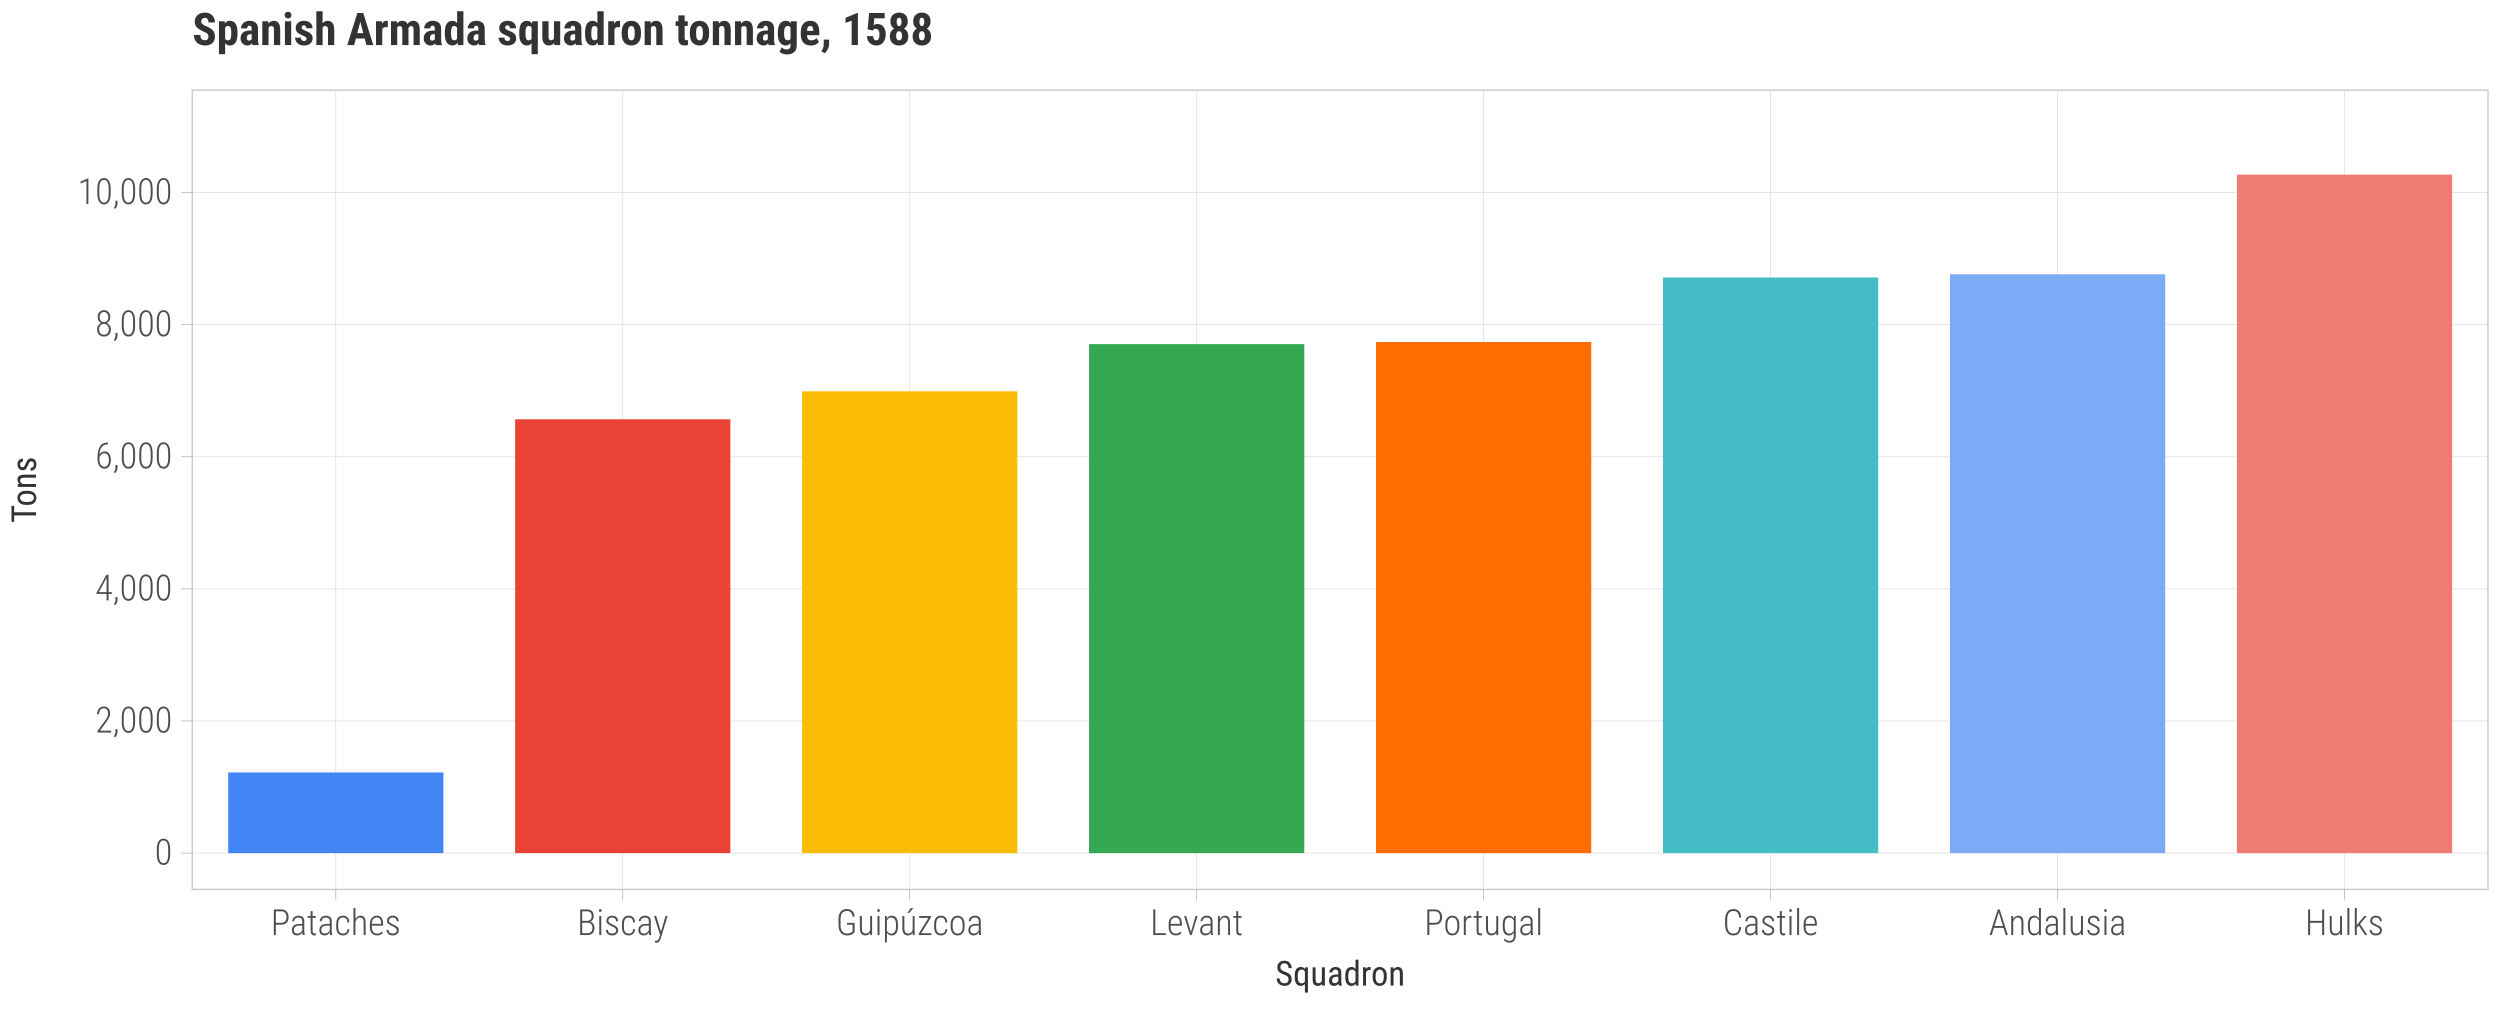
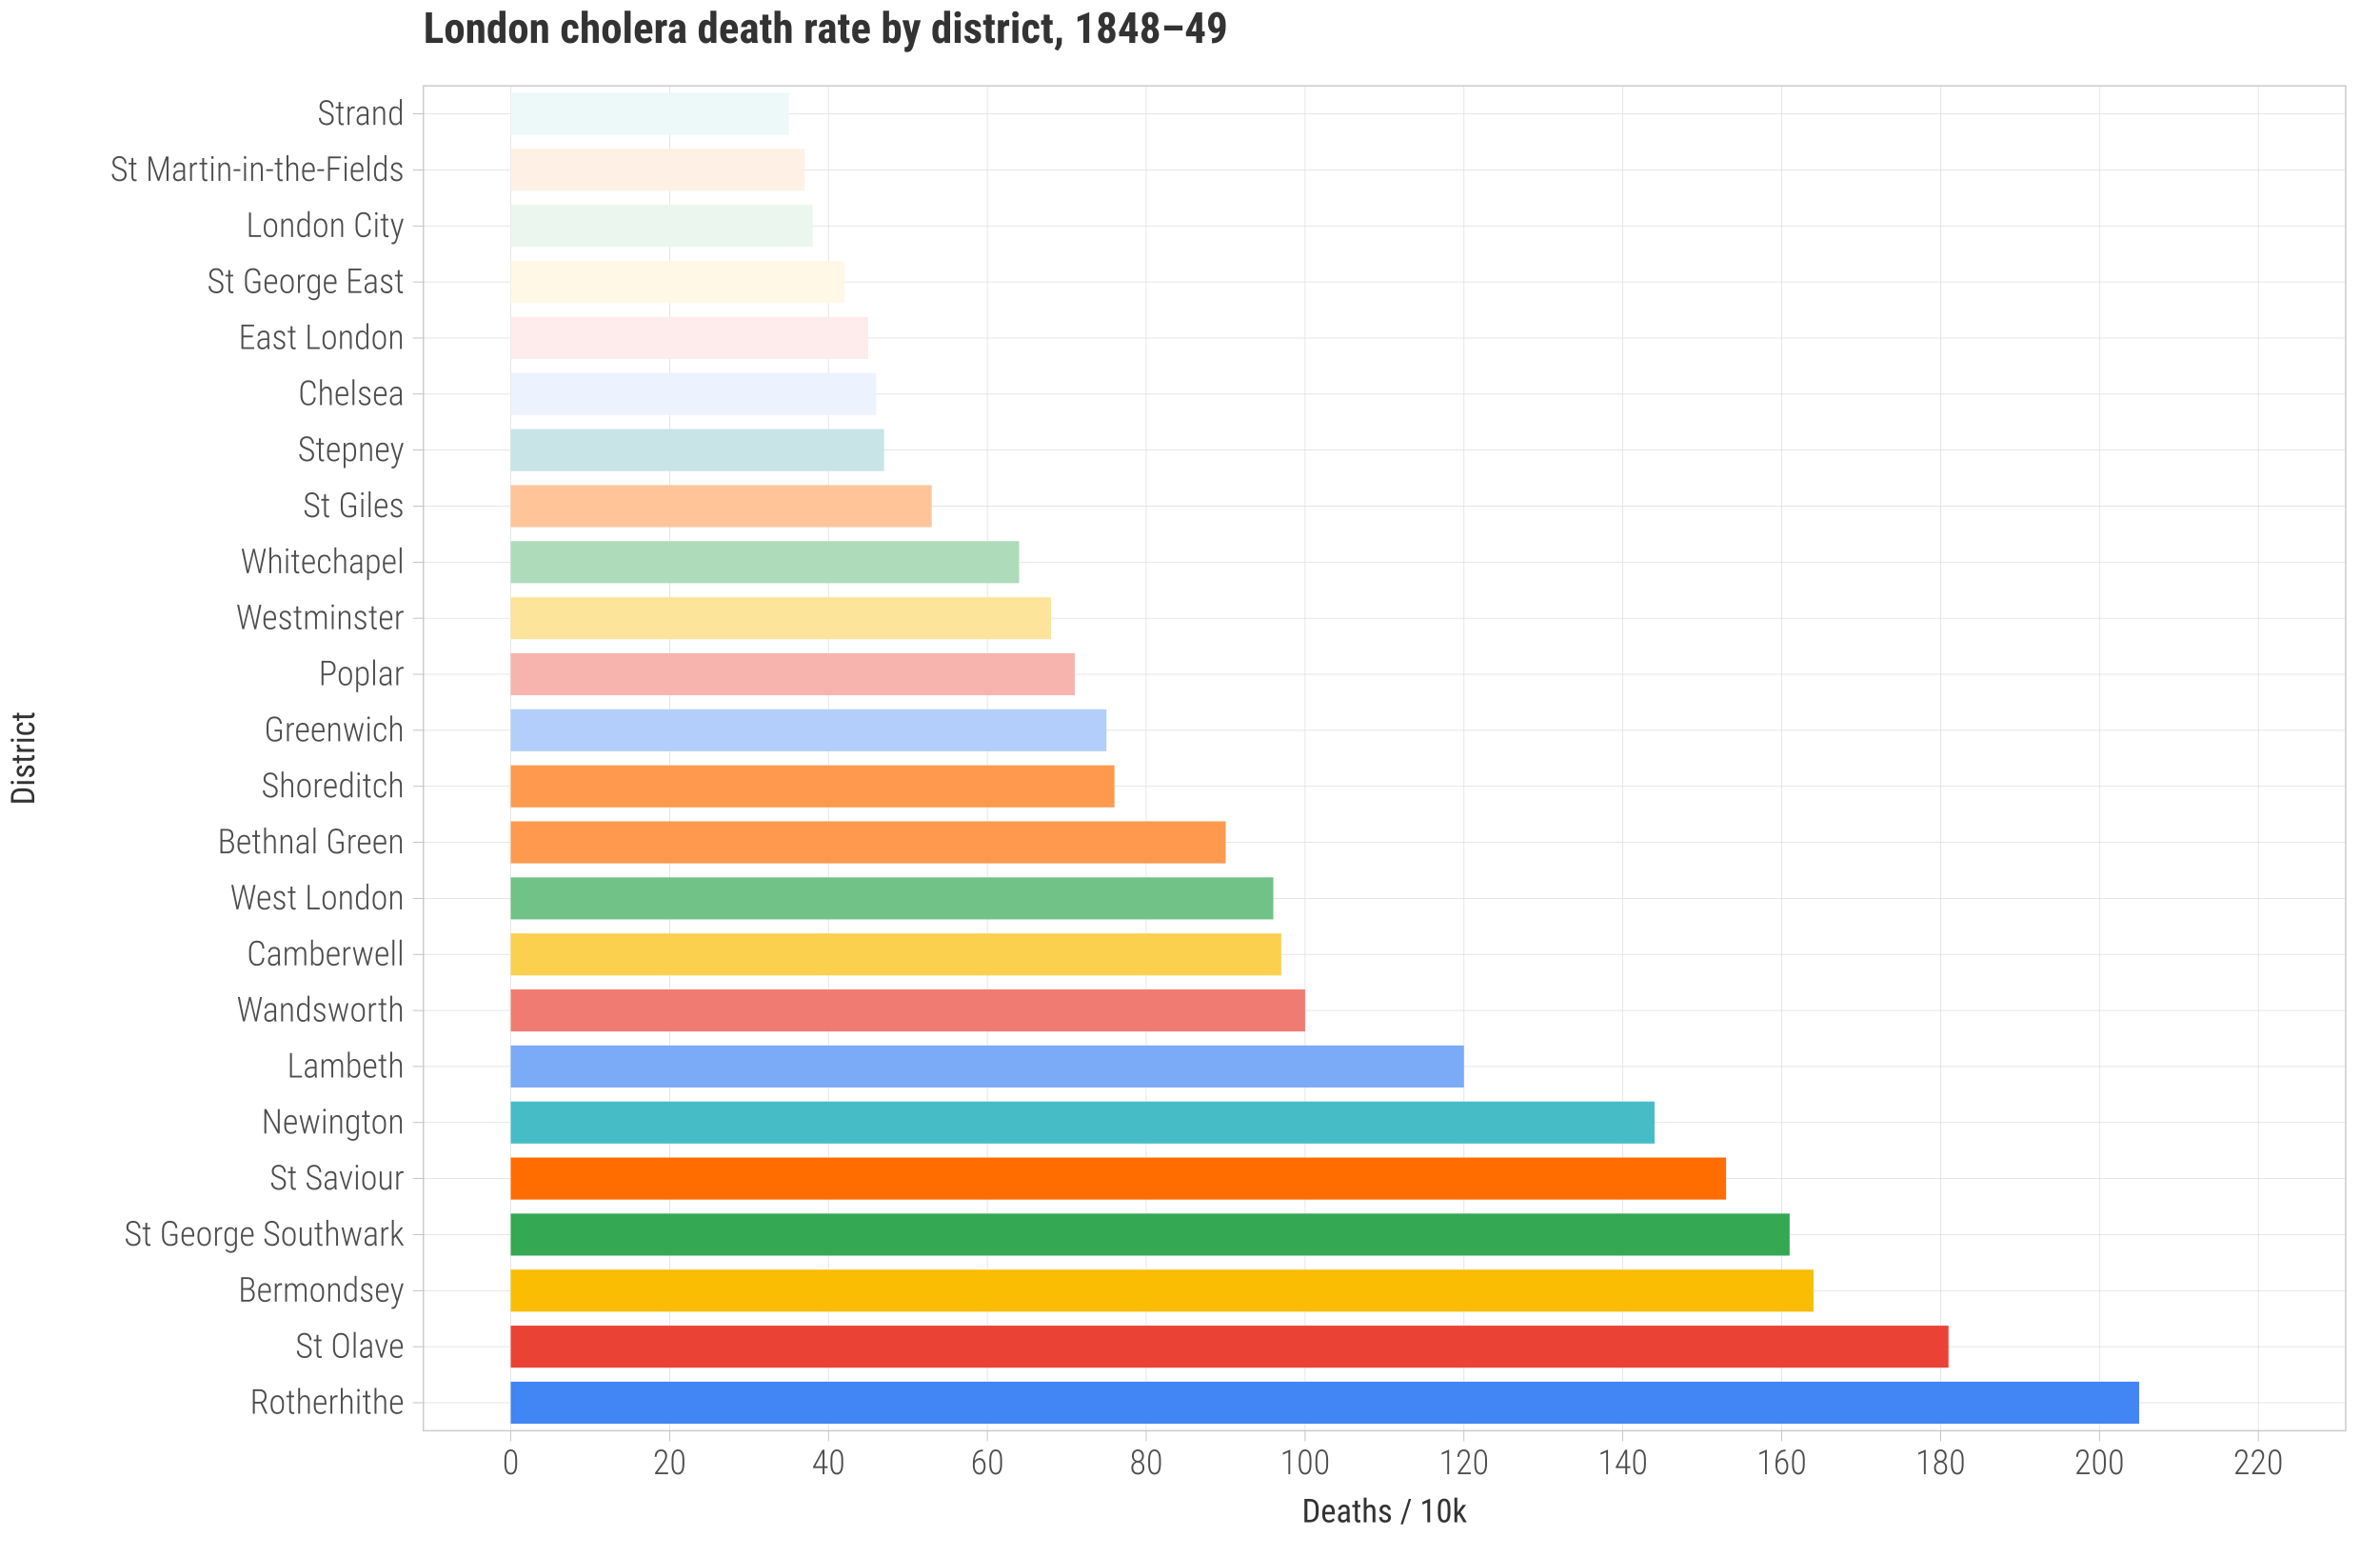
- <svg xmlns="http://www.w3.org/2000/svg" width="832" height="340" viewBox="0 0 832 340" role="img" aria-label="Spanish Armada squadron tonnage, 1588" class="gg-plot" font-family="&quot;Roboto Condensed&quot;, &quot;Arial Narrow&quot;, Arial, sans-serif" font-size="11" font-weight="300" text-rendering="optimizeLegibility" shape-rendering="geometricPrecision">
-   <rect class="gg-paper" width="832" height="340" fill="var(--gg-paper, #ffffff)" />
-   <text class="gg-title" x="64" y="15" font-size="15" font-weight="700" fill="var(--gg-ink, #333333)">Spanish Armada squadron tonnage, 1588</text>
+ <svg xmlns="http://www.w3.org/2000/svg" width="832" height="544" viewBox="0 0 832 544" role="img" aria-label="London cholera death rate by district, 1848–49" class="gg-plot" font-family="&quot;Roboto Condensed&quot;, &quot;Arial Narrow&quot;, Arial, sans-serif" font-size="11" font-weight="300" text-rendering="optimizeLegibility" shape-rendering="geometricPrecision">
+   <rect class="gg-paper" width="832" height="544" fill="var(--gg-paper, #ffffff)" />
+   <text class="gg-title" x="148" y="15" font-size="15" font-weight="700" fill="var(--gg-ink, #333333)">London cholera death rate by district, 1848–49</text>
  <defs>
-     <clipPath id="spalette_gdocs_false_light_832x340-gg-clip-0">
-       <rect width="764" height="266" />
+     <clipPath id="spalette_gdocs_24_false_light_832x544-gg-clip-0">
+       <rect width="672" height="470" />
    </clipPath>
  </defs>
-   <g class="gg-panel" data-panel="0" transform="translate(64,30)">
-     <rect class="gg-panel-background" width="764" height="266" fill="var(--gg-panel, #ffffff)" />
+   <g class="gg-panel" data-panel="0" transform="translate(148,30)">
+     <rect class="gg-panel-background" width="672" height="470" fill="var(--gg-panel, #ffffff)" />
    <g class="gg-grid" stroke="var(--gg-grid, #dedede)" stroke-width="0.25" vector-effect="non-scaling-stroke">
-       <line x1="47.75" y1="0" x2="47.75" y2="266" />
-       <line x1="143.25" y1="0" x2="143.25" y2="266" />
-       <line x1="238.75" y1="0" x2="238.75" y2="266" />
-       <line x1="334.25" y1="0" x2="334.25" y2="266" />
-       <line x1="429.75" y1="0" x2="429.75" y2="266" />
-       <line x1="525.25" y1="0" x2="525.25" y2="266" />
-       <line x1="620.75" y1="0" x2="620.75" y2="266" />
-       <line x1="716.25" y1="0" x2="716.25" y2="266" />
-       <line x1="0" y1="253.91" x2="764" y2="253.91" />
-       <line x1="0" y1="209.94" x2="764" y2="209.94" />
-       <line x1="0" y1="165.98" x2="764" y2="165.98" />
-       <line x1="0" y1="122.01" x2="764" y2="122.01" />
-       <line x1="0" y1="78.04" x2="764" y2="78.04" />
-       <line x1="0" y1="34.07" x2="764" y2="34.07" />
-     </g>
-     <g class="gg-marks" clip-path="url(#spalette_gdocs_false_light_832x340-gg-clip-0)">
+       <line x1="30.55" y1="0" x2="30.55" y2="470" />
+       <line x1="86.08" y1="0" x2="86.08" y2="470" />
+       <line x1="141.62" y1="0" x2="141.62" y2="470" />
+       <line x1="197.16" y1="0" x2="197.16" y2="470" />
+       <line x1="252.69" y1="0" x2="252.69" y2="470" />
+       <line x1="308.23" y1="0" x2="308.23" y2="470" />
+       <line x1="363.77" y1="0" x2="363.77" y2="470" />
+       <line x1="419.31" y1="0" x2="419.31" y2="470" />
+       <line x1="474.84" y1="0" x2="474.84" y2="470" />
+       <line x1="530.38" y1="0" x2="530.38" y2="470" />
+       <line x1="585.92" y1="0" x2="585.92" y2="470" />
+       <line x1="641.45" y1="0" x2="641.45" y2="470" />
+       <line x1="0" y1="460.21" x2="672" y2="460.21" />
+       <line x1="0" y1="440.63" x2="672" y2="440.63" />
+       <line x1="0" y1="421.04" x2="672" y2="421.04" />
+       <line x1="0" y1="401.46" x2="672" y2="401.46" />
+       <line x1="0" y1="381.88" x2="672" y2="381.88" />
+       <line x1="0" y1="362.29" x2="672" y2="362.29" />
+       <line x1="0" y1="342.71" x2="672" y2="342.71" />
+       <line x1="0" y1="323.13" x2="672" y2="323.13" />
+       <line x1="0" y1="303.54" x2="672" y2="303.54" />
+       <line x1="0" y1="283.96" x2="672" y2="283.96" />
+       <line x1="0" y1="264.38" x2="672" y2="264.38" />
+       <line x1="0" y1="244.79" x2="672" y2="244.79" />
+       <line x1="0" y1="225.21" x2="672" y2="225.21" />
+       <line x1="0" y1="205.63" x2="672" y2="205.63" />
+       <line x1="0" y1="186.04" x2="672" y2="186.04" />
+       <line x1="0" y1="166.46" x2="672" y2="166.46" />
+       <line x1="0" y1="146.88" x2="672" y2="146.88" />
+       <line x1="0" y1="127.29" x2="672" y2="127.29" />
+       <line x1="0" y1="107.71" x2="672" y2="107.71" />
+       <line x1="0" y1="88.13" x2="672" y2="88.13" />
+       <line x1="0" y1="68.54" x2="672" y2="68.54" />
+       <line x1="0" y1="48.96" x2="672" y2="48.96" />
+       <line x1="0" y1="29.38" x2="672" y2="29.38" />
+       <line x1="0" y1="9.79" x2="672" y2="9.79" />
+     </g>
+     <g class="gg-marks" clip-path="url(#spalette_gdocs_24_false_light_832x544-gg-clip-0)">
      <g class="gg-batch gg-rects" data-layer="0">
-         <rect x="11.94" y="227.07" width="71.63" height="26.84" fill="#4285f4" />
-         <rect x="107.44" y="109.54" width="71.63" height="144.37" fill="#ea4335" />
-         <rect x="202.94" y="100.22" width="71.63" height="153.69" fill="#fbbc04" />
-         <rect x="298.44" y="84.53" width="71.63" height="169.38" fill="#34a853" />
-         <rect x="393.94" y="83.82" width="71.63" height="170.09" fill="#ff6d01" />
-         <rect x="489.44" y="62.35" width="71.63" height="191.56" fill="#46bdc6" />
-         <rect x="584.94" y="61.29" width="71.63" height="192.62" fill="#7baaf7" />
-         <rect x="680.44" y="28.12" width="71.63" height="225.79" fill="#f07b72" />
+         <rect x="30.55" y="452.86" width="569.26" height="14.69" fill="#4285f4" />
+         <rect x="30.55" y="433.28" width="502.61" height="14.69" fill="#ea4335" />
+         <rect x="30.55" y="413.7" width="455.4" height="14.69" fill="#fbbc04" />
+         <rect x="30.55" y="394.11" width="447.07" height="14.69" fill="#34a853" />
+         <rect x="30.55" y="374.53" width="424.86" height="14.69" fill="#ff6d01" />
+         <rect x="30.55" y="354.95" width="399.87" height="14.69" fill="#46bdc6" />
+         <rect x="30.55" y="335.36" width="333.22" height="14.69" fill="#7baaf7" />
+         <rect x="30.55" y="315.78" width="277.69" height="14.69" fill="#f07b72" />
+         <rect x="30.55" y="296.2" width="269.36" height="14.69" fill="#fcd04f" />
+         <rect x="30.55" y="276.61" width="266.58" height="14.69" fill="#71c287" />
+         <rect x="30.55" y="257.03" width="249.92" height="14.69" fill="#ff994d" />
+         <rect x="30.55" y="237.45" width="211.04" height="14.69" fill="#ff994d" />
+         <rect x="30.55" y="217.86" width="208.26" height="14.69" fill="#b3cefb" />
+         <rect x="30.55" y="198.28" width="197.16" height="14.69" fill="#f7b4ae" />
+         <rect x="30.55" y="178.7" width="188.83" height="14.69" fill="#fde49b" />
+         <rect x="30.55" y="159.11" width="177.72" height="14.69" fill="#aedcba" />
+         <rect x="30.55" y="139.53" width="147.17" height="14.69" fill="#ffc599" />
+         <rect x="30.55" y="119.95" width="130.51" height="14.69" fill="#c9e4e7" />
+         <rect x="30.55" y="100.36" width="127.74" height="14.69" fill="#ecf3fe" />
+         <rect x="30.55" y="80.78" width="124.96" height="14.69" fill="#fdeceb" />
+         <rect x="30.55" y="61.2" width="116.63" height="14.69" fill="#fff8e6" />
+         <rect x="30.55" y="41.61" width="105.52" height="14.69" fill="#ebf6ee" />
+         <rect x="30.55" y="22.03" width="102.74" height="14.69" fill="#fff0e6" />
+         <rect x="30.55" y="2.45" width="97.19" height="14.69" fill="#edf8f9" />
      </g>
    </g>
-     <rect class="gg-panel-border" width="764" height="266" fill="none" stroke="var(--gg-panelBorder, #cccccc)" stroke-width="0.5" vector-effect="non-scaling-stroke" />
+     <rect class="gg-panel-border" width="672" height="470" fill="none" stroke="var(--gg-panelBorder, #cccccc)" stroke-width="0.5" vector-effect="non-scaling-stroke" />
  </g>
-   <g class="gg-axis gg-axis-x" transform="translate(64,296)">
-     <g class="gg-tick" transform="translate(47.75,0)">
-       <line y2="3.67" stroke="var(--gg-tickColor, #b3b3b3)" stroke-width="0.25" vector-effect="non-scaling-stroke" />
-       <text y="6.67" dy="0.71em" text-anchor="middle" fill="var(--gg-axisText, #4d4d4d)" font-size="12" font-weight="300">Pataches</text>
-     </g>
-     <g class="gg-tick" transform="translate(143.25,0)">
-       <line y2="3.67" stroke="var(--gg-tickColor, #b3b3b3)" stroke-width="0.25" vector-effect="non-scaling-stroke" />
-       <text y="6.67" dy="0.71em" text-anchor="middle" fill="var(--gg-axisText, #4d4d4d)" font-size="12" font-weight="300">Biscay</text>
-     </g>
-     <g class="gg-tick" transform="translate(238.75,0)">
-       <line y2="3.67" stroke="var(--gg-tickColor, #b3b3b3)" stroke-width="0.25" vector-effect="non-scaling-stroke" />
-       <text y="6.67" dy="0.71em" text-anchor="middle" fill="var(--gg-axisText, #4d4d4d)" font-size="12" font-weight="300">Guipúzcoa</text>
-     </g>
-     <g class="gg-tick" transform="translate(334.25,0)">
-       <line y2="3.67" stroke="var(--gg-tickColor, #b3b3b3)" stroke-width="0.25" vector-effect="non-scaling-stroke" />
-       <text y="6.67" dy="0.71em" text-anchor="middle" fill="var(--gg-axisText, #4d4d4d)" font-size="12" font-weight="300">Levant</text>
-     </g>
-     <g class="gg-tick" transform="translate(429.75,0)">
-       <line y2="3.67" stroke="var(--gg-tickColor, #b3b3b3)" stroke-width="0.25" vector-effect="non-scaling-stroke" />
-       <text y="6.67" dy="0.71em" text-anchor="middle" fill="var(--gg-axisText, #4d4d4d)" font-size="12" font-weight="300">Portugal</text>
-     </g>
-     <g class="gg-tick" transform="translate(525.25,0)">
-       <line y2="3.67" stroke="var(--gg-tickColor, #b3b3b3)" stroke-width="0.25" vector-effect="non-scaling-stroke" />
-       <text y="6.67" dy="0.71em" text-anchor="middle" fill="var(--gg-axisText, #4d4d4d)" font-size="12" font-weight="300">Castile</text>
-     </g>
-     <g class="gg-tick" transform="translate(620.75,0)">
-       <line y2="3.67" stroke="var(--gg-tickColor, #b3b3b3)" stroke-width="0.25" vector-effect="non-scaling-stroke" />
-       <text y="6.67" dy="0.71em" text-anchor="middle" fill="var(--gg-axisText, #4d4d4d)" font-size="12" font-weight="300">Andalusia</text>
-     </g>
-     <g class="gg-tick" transform="translate(716.25,0)">
-       <line y2="3.67" stroke="var(--gg-tickColor, #b3b3b3)" stroke-width="0.25" vector-effect="non-scaling-stroke" />
-       <text y="6.67" dy="0.71em" text-anchor="middle" fill="var(--gg-axisText, #4d4d4d)" font-size="12" font-weight="300">Hulks</text>
+   <g class="gg-axis gg-axis-x" transform="translate(148,500)">
+     <g class="gg-tick" transform="translate(30.55,0)">
+       <line y2="3.67" stroke="var(--gg-tickColor, #b3b3b3)" stroke-width="0.25" vector-effect="non-scaling-stroke" />
+       <text y="6.67" dy="0.71em" text-anchor="middle" fill="var(--gg-axisText, #4d4d4d)" font-size="12" font-weight="300">0</text>
+     </g>
+     <g class="gg-tick" transform="translate(86.08,0)">
+       <line y2="3.67" stroke="var(--gg-tickColor, #b3b3b3)" stroke-width="0.25" vector-effect="non-scaling-stroke" />
+       <text y="6.67" dy="0.71em" text-anchor="middle" fill="var(--gg-axisText, #4d4d4d)" font-size="12" font-weight="300">20</text>
+     </g>
+     <g class="gg-tick" transform="translate(141.62,0)">
+       <line y2="3.67" stroke="var(--gg-tickColor, #b3b3b3)" stroke-width="0.25" vector-effect="non-scaling-stroke" />
+       <text y="6.67" dy="0.71em" text-anchor="middle" fill="var(--gg-axisText, #4d4d4d)" font-size="12" font-weight="300">40</text>
+     </g>
+     <g class="gg-tick" transform="translate(197.16,0)">
+       <line y2="3.67" stroke="var(--gg-tickColor, #b3b3b3)" stroke-width="0.25" vector-effect="non-scaling-stroke" />
+       <text y="6.67" dy="0.71em" text-anchor="middle" fill="var(--gg-axisText, #4d4d4d)" font-size="12" font-weight="300">60</text>
+     </g>
+     <g class="gg-tick" transform="translate(252.69,0)">
+       <line y2="3.67" stroke="var(--gg-tickColor, #b3b3b3)" stroke-width="0.25" vector-effect="non-scaling-stroke" />
+       <text y="6.67" dy="0.71em" text-anchor="middle" fill="var(--gg-axisText, #4d4d4d)" font-size="12" font-weight="300">80</text>
+     </g>
+     <g class="gg-tick" transform="translate(308.23,0)">
+       <line y2="3.67" stroke="var(--gg-tickColor, #b3b3b3)" stroke-width="0.25" vector-effect="non-scaling-stroke" />
+       <text y="6.67" dy="0.71em" text-anchor="middle" fill="var(--gg-axisText, #4d4d4d)" font-size="12" font-weight="300">100</text>
+     </g>
+     <g class="gg-tick" transform="translate(363.77,0)">
+       <line y2="3.67" stroke="var(--gg-tickColor, #b3b3b3)" stroke-width="0.25" vector-effect="non-scaling-stroke" />
+       <text y="6.67" dy="0.71em" text-anchor="middle" fill="var(--gg-axisText, #4d4d4d)" font-size="12" font-weight="300">120</text>
+     </g>
+     <g class="gg-tick" transform="translate(419.31,0)">
+       <line y2="3.67" stroke="var(--gg-tickColor, #b3b3b3)" stroke-width="0.25" vector-effect="non-scaling-stroke" />
+       <text y="6.67" dy="0.71em" text-anchor="middle" fill="var(--gg-axisText, #4d4d4d)" font-size="12" font-weight="300">140</text>
+     </g>
+     <g class="gg-tick" transform="translate(474.84,0)">
+       <line y2="3.67" stroke="var(--gg-tickColor, #b3b3b3)" stroke-width="0.25" vector-effect="non-scaling-stroke" />
+       <text y="6.67" dy="0.71em" text-anchor="middle" fill="var(--gg-axisText, #4d4d4d)" font-size="12" font-weight="300">160</text>
+     </g>
+     <g class="gg-tick" transform="translate(530.38,0)">
+       <line y2="3.67" stroke="var(--gg-tickColor, #b3b3b3)" stroke-width="0.25" vector-effect="non-scaling-stroke" />
+       <text y="6.67" dy="0.71em" text-anchor="middle" fill="var(--gg-axisText, #4d4d4d)" font-size="12" font-weight="300">180</text>
+     </g>
+     <g class="gg-tick" transform="translate(585.92,0)">
+       <line y2="3.67" stroke="var(--gg-tickColor, #b3b3b3)" stroke-width="0.25" vector-effect="non-scaling-stroke" />
+       <text y="6.67" dy="0.71em" text-anchor="middle" fill="var(--gg-axisText, #4d4d4d)" font-size="12" font-weight="300">200</text>
+     </g>
+     <g class="gg-tick" transform="translate(641.45,0)">
+       <line y2="3.67" stroke="var(--gg-tickColor, #b3b3b3)" stroke-width="0.25" vector-effect="non-scaling-stroke" />
+       <text y="6.67" dy="0.71em" text-anchor="middle" fill="var(--gg-axisText, #4d4d4d)" font-size="12" font-weight="300">220</text>
    </g>
  </g>
-   <g class="gg-axis gg-axis-y" transform="translate(64,30)">
-     <g class="gg-tick" transform="translate(0,253.91)">
-       <line x2="-3.67" stroke="var(--gg-tickColor, #b3b3b3)" stroke-width="0.25" vector-effect="non-scaling-stroke" />
-       <text x="-6.67" dy="0.32em" text-anchor="end" fill="var(--gg-axisText, #4d4d4d)" font-size="12" font-weight="300">0</text>
-     </g>
-     <g class="gg-tick" transform="translate(0,209.94)">
-       <line x2="-3.67" stroke="var(--gg-tickColor, #b3b3b3)" stroke-width="0.25" vector-effect="non-scaling-stroke" />
-       <text x="-6.67" dy="0.32em" text-anchor="end" fill="var(--gg-axisText, #4d4d4d)" font-size="12" font-weight="300">2,000</text>
-     </g>
-     <g class="gg-tick" transform="translate(0,165.98)">
-       <line x2="-3.67" stroke="var(--gg-tickColor, #b3b3b3)" stroke-width="0.25" vector-effect="non-scaling-stroke" />
-       <text x="-6.67" dy="0.32em" text-anchor="end" fill="var(--gg-axisText, #4d4d4d)" font-size="12" font-weight="300">4,000</text>
-     </g>
-     <g class="gg-tick" transform="translate(0,122.01)">
-       <line x2="-3.67" stroke="var(--gg-tickColor, #b3b3b3)" stroke-width="0.25" vector-effect="non-scaling-stroke" />
-       <text x="-6.67" dy="0.32em" text-anchor="end" fill="var(--gg-axisText, #4d4d4d)" font-size="12" font-weight="300">6,000</text>
-     </g>
-     <g class="gg-tick" transform="translate(0,78.04)">
-       <line x2="-3.67" stroke="var(--gg-tickColor, #b3b3b3)" stroke-width="0.25" vector-effect="non-scaling-stroke" />
-       <text x="-6.67" dy="0.32em" text-anchor="end" fill="var(--gg-axisText, #4d4d4d)" font-size="12" font-weight="300">8,000</text>
-     </g>
-     <g class="gg-tick" transform="translate(0,34.07)">
-       <line x2="-3.67" stroke="var(--gg-tickColor, #b3b3b3)" stroke-width="0.25" vector-effect="non-scaling-stroke" />
-       <text x="-6.67" dy="0.32em" text-anchor="end" fill="var(--gg-axisText, #4d4d4d)" font-size="12" font-weight="300">10,000</text>
+   <g class="gg-axis gg-axis-y" transform="translate(148,30)">
+     <g class="gg-tick" transform="translate(0,460.21)">
+       <line x2="-3.67" stroke="var(--gg-tickColor, #b3b3b3)" stroke-width="0.25" vector-effect="non-scaling-stroke" />
+       <text x="-6.67" dy="0.32em" text-anchor="end" fill="var(--gg-axisText, #4d4d4d)" font-size="12" font-weight="300">Rotherhithe</text>
+     </g>
+     <g class="gg-tick" transform="translate(0,440.63)">
+       <line x2="-3.67" stroke="var(--gg-tickColor, #b3b3b3)" stroke-width="0.25" vector-effect="non-scaling-stroke" />
+       <text x="-6.67" dy="0.32em" text-anchor="end" fill="var(--gg-axisText, #4d4d4d)" font-size="12" font-weight="300">St Olave</text>
+     </g>
+     <g class="gg-tick" transform="translate(0,421.04)">
+       <line x2="-3.67" stroke="var(--gg-tickColor, #b3b3b3)" stroke-width="0.25" vector-effect="non-scaling-stroke" />
+       <text x="-6.67" dy="0.32em" text-anchor="end" fill="var(--gg-axisText, #4d4d4d)" font-size="12" font-weight="300">Bermondsey</text>
+     </g>
+     <g class="gg-tick" transform="translate(0,401.46)">
+       <line x2="-3.67" stroke="var(--gg-tickColor, #b3b3b3)" stroke-width="0.25" vector-effect="non-scaling-stroke" />
+       <text x="-6.67" dy="0.32em" text-anchor="end" fill="var(--gg-axisText, #4d4d4d)" font-size="12" font-weight="300">St George Southwark</text>
+     </g>
+     <g class="gg-tick" transform="translate(0,381.88)">
+       <line x2="-3.67" stroke="var(--gg-tickColor, #b3b3b3)" stroke-width="0.25" vector-effect="non-scaling-stroke" />
+       <text x="-6.67" dy="0.32em" text-anchor="end" fill="var(--gg-axisText, #4d4d4d)" font-size="12" font-weight="300">St Saviour</text>
+     </g>
+     <g class="gg-tick" transform="translate(0,362.29)">
+       <line x2="-3.67" stroke="var(--gg-tickColor, #b3b3b3)" stroke-width="0.25" vector-effect="non-scaling-stroke" />
+       <text x="-6.67" dy="0.32em" text-anchor="end" fill="var(--gg-axisText, #4d4d4d)" font-size="12" font-weight="300">Newington</text>
+     </g>
+     <g class="gg-tick" transform="translate(0,342.71)">
+       <line x2="-3.67" stroke="var(--gg-tickColor, #b3b3b3)" stroke-width="0.25" vector-effect="non-scaling-stroke" />
+       <text x="-6.67" dy="0.32em" text-anchor="end" fill="var(--gg-axisText, #4d4d4d)" font-size="12" font-weight="300">Lambeth</text>
+     </g>
+     <g class="gg-tick" transform="translate(0,323.13)">
+       <line x2="-3.67" stroke="var(--gg-tickColor, #b3b3b3)" stroke-width="0.25" vector-effect="non-scaling-stroke" />
+       <text x="-6.67" dy="0.32em" text-anchor="end" fill="var(--gg-axisText, #4d4d4d)" font-size="12" font-weight="300">Wandsworth</text>
+     </g>
+     <g class="gg-tick" transform="translate(0,303.54)">
+       <line x2="-3.67" stroke="var(--gg-tickColor, #b3b3b3)" stroke-width="0.25" vector-effect="non-scaling-stroke" />
+       <text x="-6.67" dy="0.32em" text-anchor="end" fill="var(--gg-axisText, #4d4d4d)" font-size="12" font-weight="300">Camberwell</text>
+     </g>
+     <g class="gg-tick" transform="translate(0,283.96)">
+       <line x2="-3.67" stroke="var(--gg-tickColor, #b3b3b3)" stroke-width="0.25" vector-effect="non-scaling-stroke" />
+       <text x="-6.67" dy="0.32em" text-anchor="end" fill="var(--gg-axisText, #4d4d4d)" font-size="12" font-weight="300">West London</text>
+     </g>
+     <g class="gg-tick" transform="translate(0,264.38)">
+       <line x2="-3.67" stroke="var(--gg-tickColor, #b3b3b3)" stroke-width="0.25" vector-effect="non-scaling-stroke" />
+       <text x="-6.67" dy="0.32em" text-anchor="end" fill="var(--gg-axisText, #4d4d4d)" font-size="12" font-weight="300">Bethnal Green</text>
+     </g>
+     <g class="gg-tick" transform="translate(0,244.79)">
+       <line x2="-3.67" stroke="var(--gg-tickColor, #b3b3b3)" stroke-width="0.25" vector-effect="non-scaling-stroke" />
+       <text x="-6.67" dy="0.32em" text-anchor="end" fill="var(--gg-axisText, #4d4d4d)" font-size="12" font-weight="300">Shoreditch</text>
+     </g>
+     <g class="gg-tick" transform="translate(0,225.21)">
+       <line x2="-3.67" stroke="var(--gg-tickColor, #b3b3b3)" stroke-width="0.25" vector-effect="non-scaling-stroke" />
+       <text x="-6.67" dy="0.32em" text-anchor="end" fill="var(--gg-axisText, #4d4d4d)" font-size="12" font-weight="300">Greenwich</text>
+     </g>
+     <g class="gg-tick" transform="translate(0,205.63)">
+       <line x2="-3.67" stroke="var(--gg-tickColor, #b3b3b3)" stroke-width="0.25" vector-effect="non-scaling-stroke" />
+       <text x="-6.67" dy="0.32em" text-anchor="end" fill="var(--gg-axisText, #4d4d4d)" font-size="12" font-weight="300">Poplar</text>
+     </g>
+     <g class="gg-tick" transform="translate(0,186.04)">
+       <line x2="-3.67" stroke="var(--gg-tickColor, #b3b3b3)" stroke-width="0.25" vector-effect="non-scaling-stroke" />
+       <text x="-6.67" dy="0.32em" text-anchor="end" fill="var(--gg-axisText, #4d4d4d)" font-size="12" font-weight="300">Westminster</text>
+     </g>
+     <g class="gg-tick" transform="translate(0,166.46)">
+       <line x2="-3.67" stroke="var(--gg-tickColor, #b3b3b3)" stroke-width="0.25" vector-effect="non-scaling-stroke" />
+       <text x="-6.67" dy="0.32em" text-anchor="end" fill="var(--gg-axisText, #4d4d4d)" font-size="12" font-weight="300">Whitechapel</text>
+     </g>
+     <g class="gg-tick" transform="translate(0,146.88)">
+       <line x2="-3.67" stroke="var(--gg-tickColor, #b3b3b3)" stroke-width="0.25" vector-effect="non-scaling-stroke" />
+       <text x="-6.67" dy="0.32em" text-anchor="end" fill="var(--gg-axisText, #4d4d4d)" font-size="12" font-weight="300">St Giles</text>
+     </g>
+     <g class="gg-tick" transform="translate(0,127.29)">
+       <line x2="-3.67" stroke="var(--gg-tickColor, #b3b3b3)" stroke-width="0.25" vector-effect="non-scaling-stroke" />
+       <text x="-6.67" dy="0.32em" text-anchor="end" fill="var(--gg-axisText, #4d4d4d)" font-size="12" font-weight="300">Stepney</text>
+     </g>
+     <g class="gg-tick" transform="translate(0,107.71)">
+       <line x2="-3.67" stroke="var(--gg-tickColor, #b3b3b3)" stroke-width="0.25" vector-effect="non-scaling-stroke" />
+       <text x="-6.67" dy="0.32em" text-anchor="end" fill="var(--gg-axisText, #4d4d4d)" font-size="12" font-weight="300">Chelsea</text>
+     </g>
+     <g class="gg-tick" transform="translate(0,88.13)">
+       <line x2="-3.67" stroke="var(--gg-tickColor, #b3b3b3)" stroke-width="0.25" vector-effect="non-scaling-stroke" />
+       <text x="-6.67" dy="0.32em" text-anchor="end" fill="var(--gg-axisText, #4d4d4d)" font-size="12" font-weight="300">East London</text>
+     </g>
+     <g class="gg-tick" transform="translate(0,68.54)">
+       <line x2="-3.67" stroke="var(--gg-tickColor, #b3b3b3)" stroke-width="0.25" vector-effect="non-scaling-stroke" />
+       <text x="-6.67" dy="0.32em" text-anchor="end" fill="var(--gg-axisText, #4d4d4d)" font-size="12" font-weight="300">St George East</text>
+     </g>
+     <g class="gg-tick" transform="translate(0,48.96)">
+       <line x2="-3.67" stroke="var(--gg-tickColor, #b3b3b3)" stroke-width="0.25" vector-effect="non-scaling-stroke" />
+       <text x="-6.67" dy="0.32em" text-anchor="end" fill="var(--gg-axisText, #4d4d4d)" font-size="12" font-weight="300">London City</text>
+     </g>
+     <g class="gg-tick" transform="translate(0,29.38)">
+       <line x2="-3.67" stroke="var(--gg-tickColor, #b3b3b3)" stroke-width="0.25" vector-effect="non-scaling-stroke" />
+       <text x="-6.67" dy="0.32em" text-anchor="end" fill="var(--gg-axisText, #4d4d4d)" font-size="12" font-weight="300">St Martin-in-the-Fields</text>
+     </g>
+     <g class="gg-tick" transform="translate(0,9.79)">
+       <line x2="-3.67" stroke="var(--gg-tickColor, #b3b3b3)" stroke-width="0.25" vector-effect="non-scaling-stroke" />
+       <text x="-6.67" dy="0.32em" text-anchor="end" fill="var(--gg-axisText, #4d4d4d)" font-size="12" font-weight="300">Strand</text>
    </g>
  </g>
-   <text class="gg-axis-title" x="446" y="328" text-anchor="middle" fill="var(--gg-ink, #333333)" font-size="11.5" font-weight="400">Squadron</text>
-   <text class="gg-axis-title" transform="translate(12,163) rotate(-90)" text-anchor="middle" fill="var(--gg-ink, #333333)" font-size="11.5" font-weight="400">Tons</text>
+   <text class="gg-axis-title" x="484" y="532" text-anchor="middle" fill="var(--gg-ink, #333333)" font-size="11.5" font-weight="400">Deaths / 10k</text>
+   <text class="gg-axis-title" transform="translate(12,265) rotate(-90)" text-anchor="middle" fill="var(--gg-ink, #333333)" font-size="11.5" font-weight="400">District</text>
</svg>
